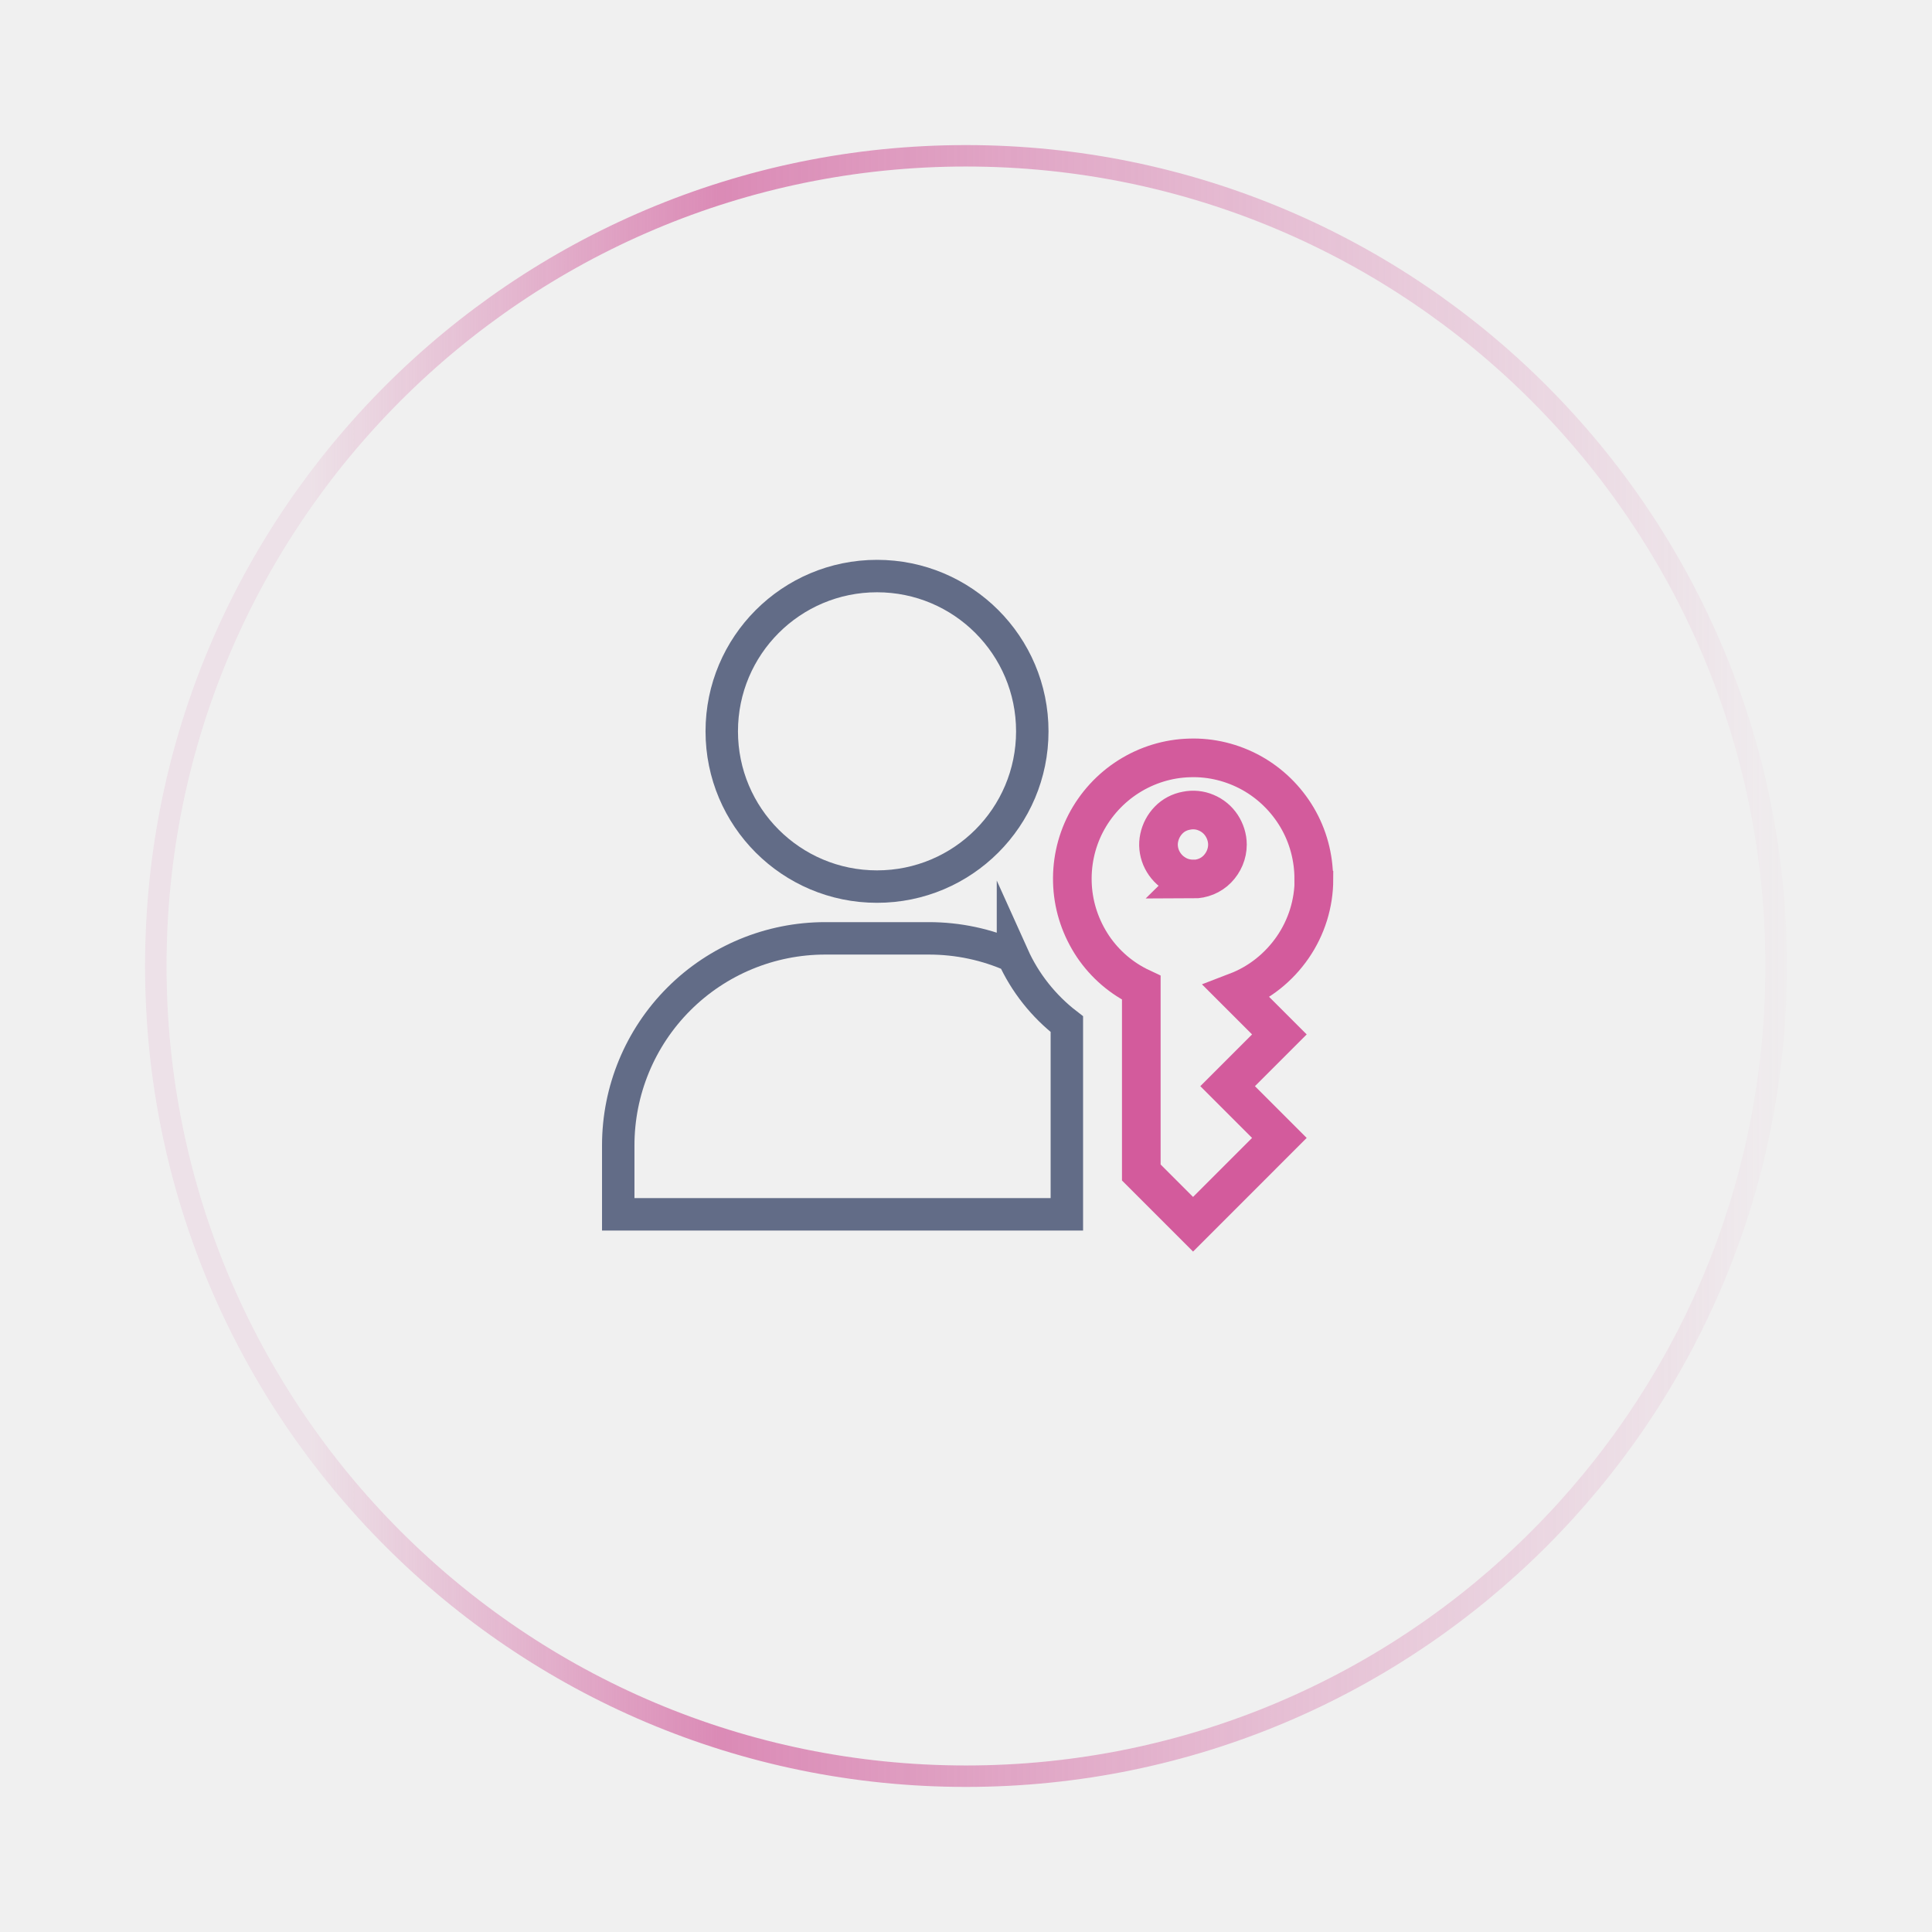
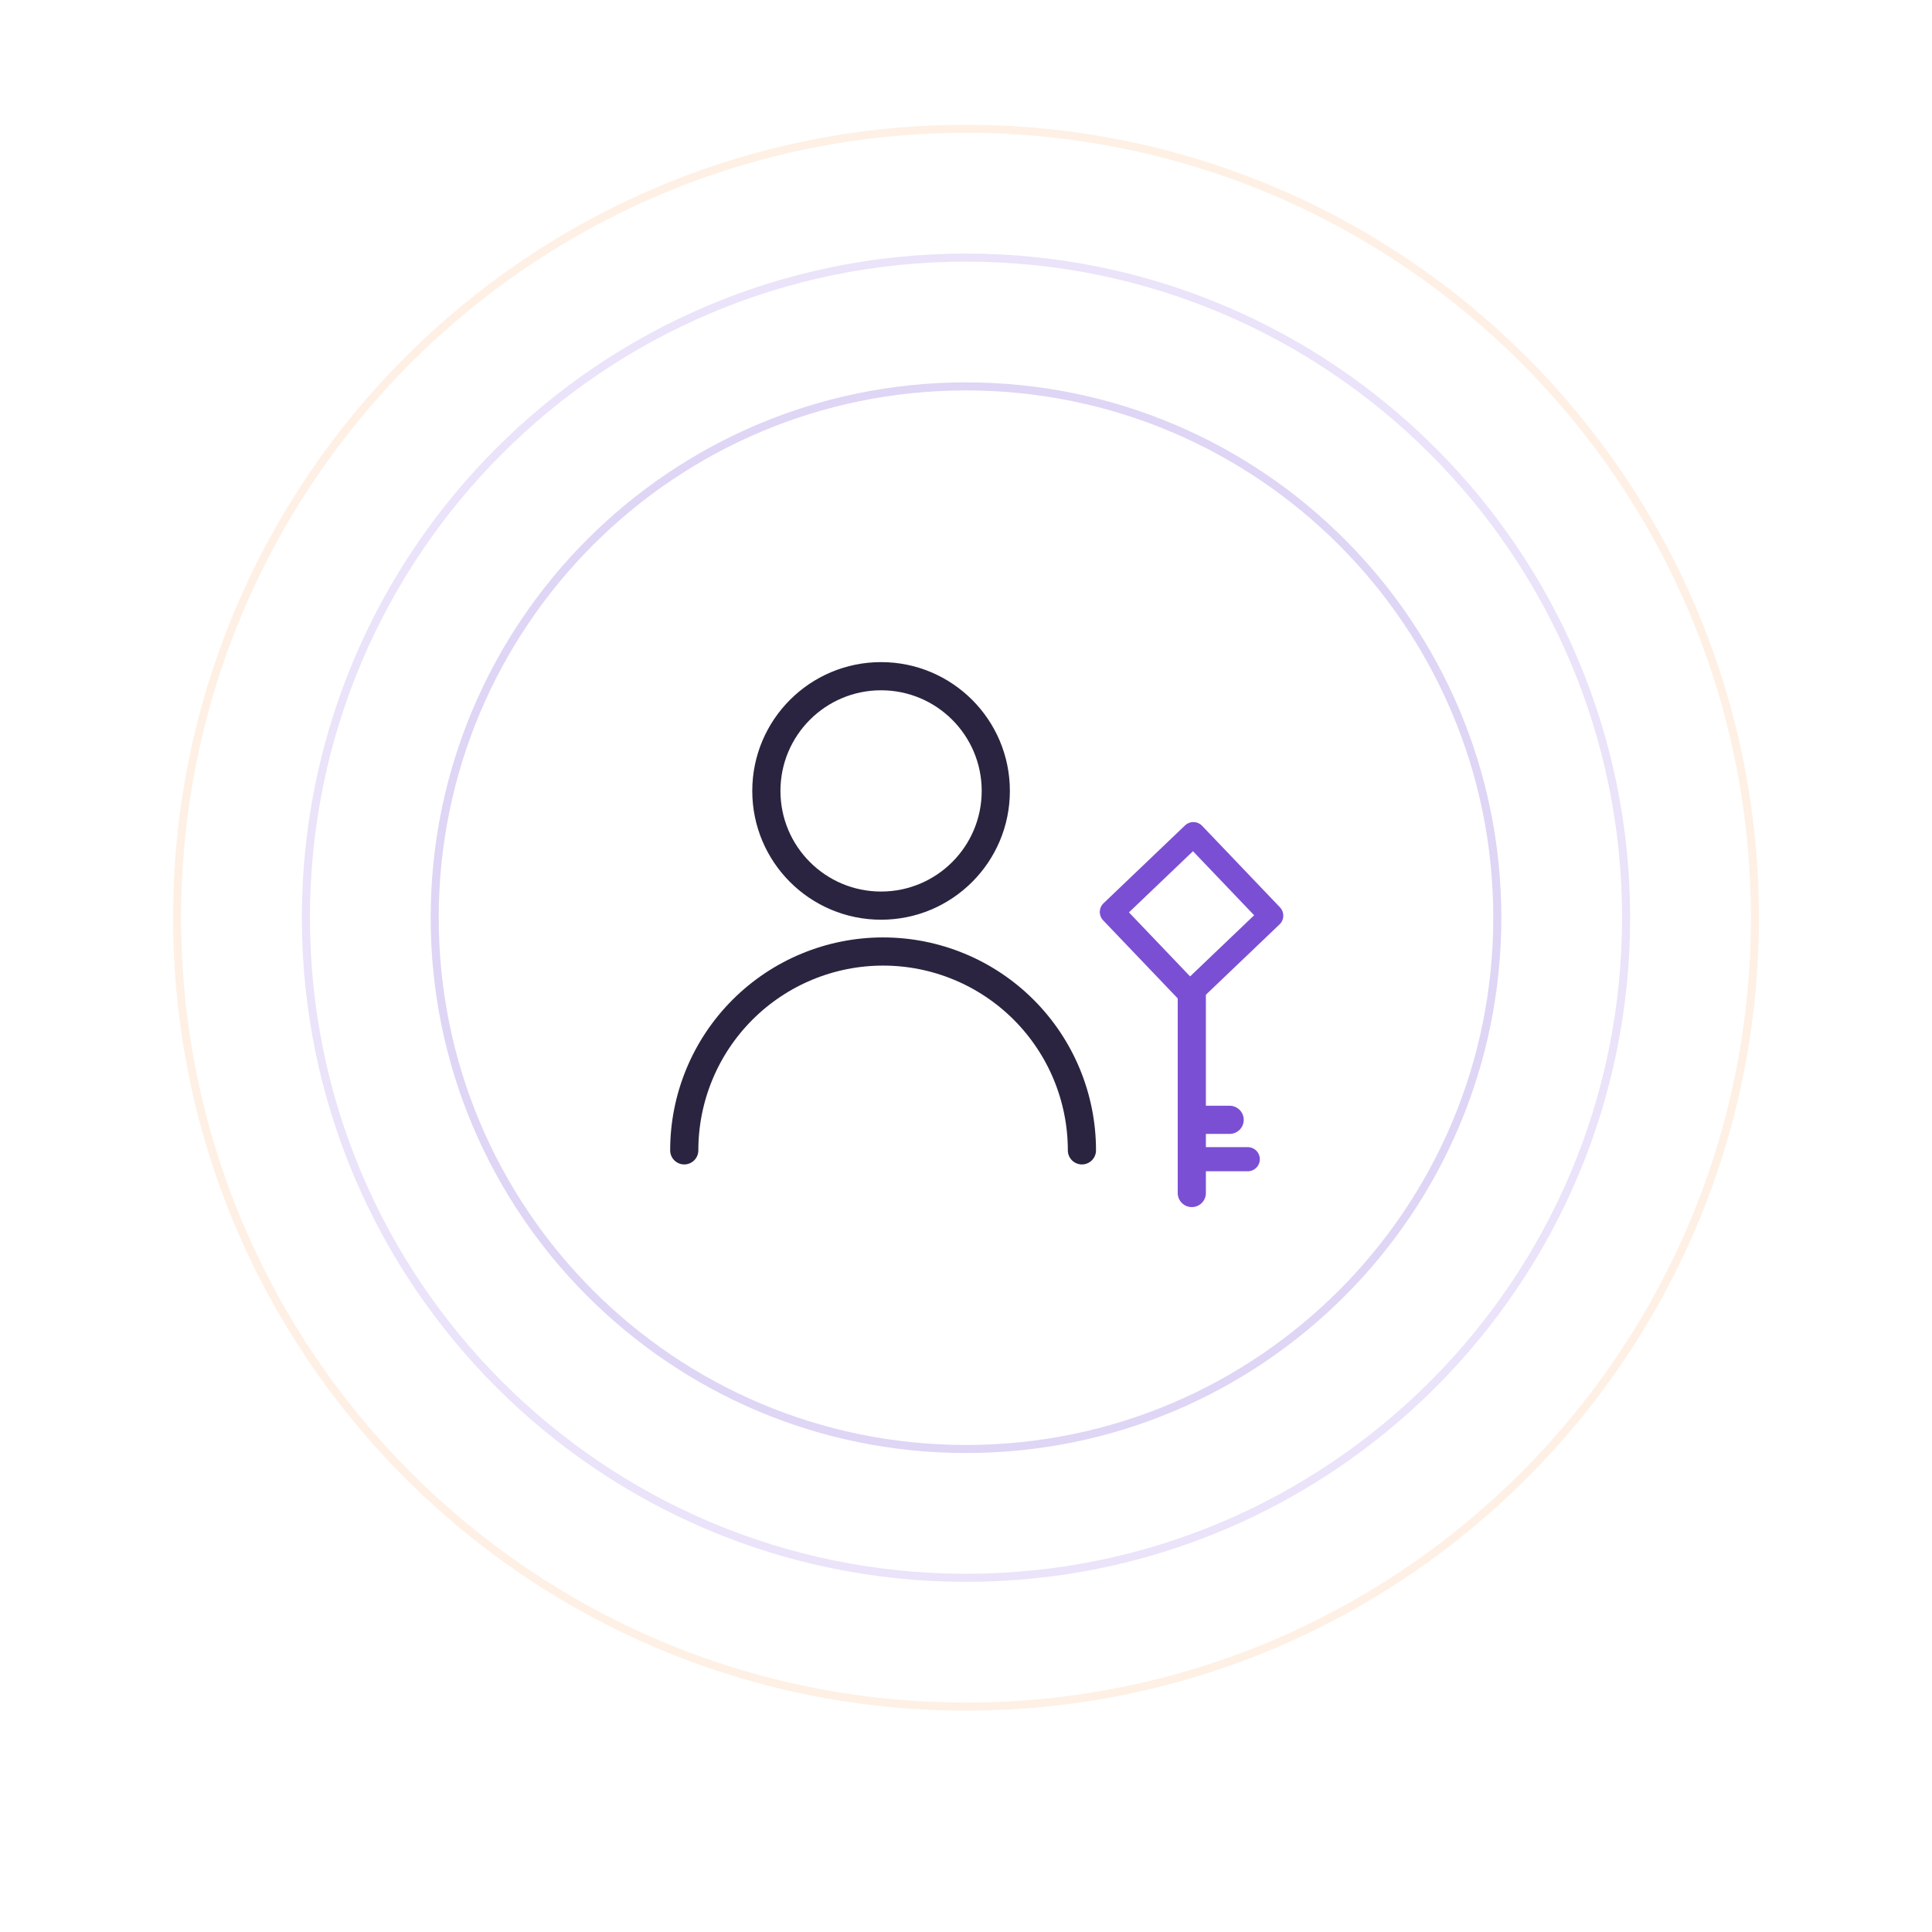
- <svg xmlns="http://www.w3.org/2000/svg" id="Layer_1" viewBox="0 0 109 109">
+ <svg xmlns="http://www.w3.org/2000/svg" width="480" height="480" viewBox="0 0 480 480" fill="none">
+   <g clip-path="url(#clip0_585_2019)">
+     <path d="M480 0H0V480H480V0Z" fill="white" />
+     <path d="M218.9 225C234.64 225 247.4 212.24 247.4 196.5C247.4 180.76 234.64 168 218.9 168C203.16 168 190.4 180.76 190.4 196.5C190.4 212.24 203.16 225 218.9 225Z" stroke="#2A2440" stroke-width="7" stroke-linecap="round" stroke-linejoin="round" />
+     <path d="M170 285.8C170 272.698 175.205 260.133 184.469 250.869C193.733 241.605 206.298 236.4 219.4 236.4C232.502 236.4 245.067 241.605 254.331 250.869C263.595 260.133 268.8 272.698 268.8 285.8" stroke="#2A2440" stroke-width="7" stroke-linecap="round" stroke-linejoin="round" />
+     <path d="M296.1 246.4V296.4M296.1 278.218H305.5" stroke="#7B4FD4" stroke-width="7" stroke-linecap="round" stroke-linejoin="round" />
+     <rect x="276.242" y="226.58" width="28" height="28" transform="rotate(-43.6823 276.242 226.58)" stroke="#7B4FD4" stroke-width="6" stroke-linejoin="round" />
+     <path d="M296 288H310" stroke="#7B4FD4" stroke-width="6" stroke-linecap="round" />
+     <path d="M240 424C348.248 424 436 336.248 436 228C436 119.752 348.248 32 240 32C131.752 32 44 119.752 44 228C44 336.248 131.752 424 240 424Z" stroke="#FBB87A" stroke-opacity="0.2" stroke-width="2" stroke-linecap="round" />
+     <path d="M240 392C330.575 392 404 318.575 404 228C404 137.425 330.575 64 240 64C149.425 64 76 137.425 76 228C76 318.575 149.425 392 240 392Z" stroke="#7B4FD4" stroke-opacity="0.16" stroke-width="2" stroke-linecap="round" />
+     <path d="M240 360C312.902 360 372 300.902 372 228C372 155.098 312.902 96 240 96C167.098 96 108 155.098 108 228C108 300.902 167.098 360 240 360Z" stroke="#7B4FD4" stroke-opacity="0.24" stroke-width="2" stroke-linecap="round" />
+   </g>
  <defs>
-     <linearGradient id="Namnlös_övertoning_3" x1="8.18" y1="54.5" x2="100.82" y2="54.5" gradientUnits="userSpaceOnUse">
-       <stop offset=".1" stop-color="#d15b9b" stop-opacity=".1" />
-       <stop offset=".35" stop-color="#d15b9b" stop-opacity=".68" />
-       <stop offset="1" stop-color="#d15b9b" stop-opacity=".02" />
-     </linearGradient>
+     <clipPath id="clip0_585_2019">
+       <rect width="480" height="480" fill="white" />
+     </clipPath>
  </defs>
-   <circle cx="54.5" cy="54.5" r="45.71" fill="none" stroke="url(#Namnlös_övertoning_3)" stroke-linecap="round" stroke-linejoin="round" stroke-width="1.21" />
-   <path d="M49.48,50.02c4.84,0,8.76-3.92,8.76-8.76s-3.92-8.76-8.76-8.76-8.76,3.92-8.76,8.76,3.92,8.76,8.76,8.76Z" fill="none" stroke="#626c87" stroke-miterlimit="10" stroke-width="1.83" />
-   <path d="M74.12,49.59c0-1.22-.32-2.42-.94-3.47-.62-1.05-1.51-1.92-2.57-2.51-1.07-.59-2.27-.89-3.49-.85-1.22.03-2.41.4-3.44,1.05-1.03.65-1.87,1.57-2.43,2.65-.56,1.09-.81,2.3-.74,3.52.07,1.22.47,2.39,1.15,3.41.68,1.01,1.62,1.82,2.73,2.34v10.42l2.92,2.92,4.87-4.87-2.92-2.92,2.92-2.92-2.41-2.41c1.28-.49,2.38-1.37,3.16-2.5.78-1.13,1.2-2.47,1.2-3.85ZM67.31,49.59c-.39,0-.76-.11-1.08-.33-.32-.21-.57-.52-.72-.87-.15-.36-.19-.75-.11-1.12.08-.38.26-.72.53-1s.62-.46,1-.53c.38-.08.77-.04,1.12.11.36.15.66.4.87.72s.33.7.33,1.08c0,.52-.21,1.01-.57,1.38s-.86.57-1.38.57Z" fill="none" stroke="#d35b9c" stroke-linecap="round" stroke-miterlimit="10" stroke-width="2.18" />
-   <path d="M57.15,53.95c-1.49-.67-3.11-1.01-4.75-1.01h-5.84c-3.1,0-6.07,1.23-8.26,3.42-2.19,2.19-3.42,5.16-3.42,8.26v3.89h25.31v-10.73c-1.31-1.01-2.36-2.33-3.04-3.84h0Z" fill="none" stroke="#626c87" stroke-miterlimit="10" stroke-width="1.83" />
</svg>
